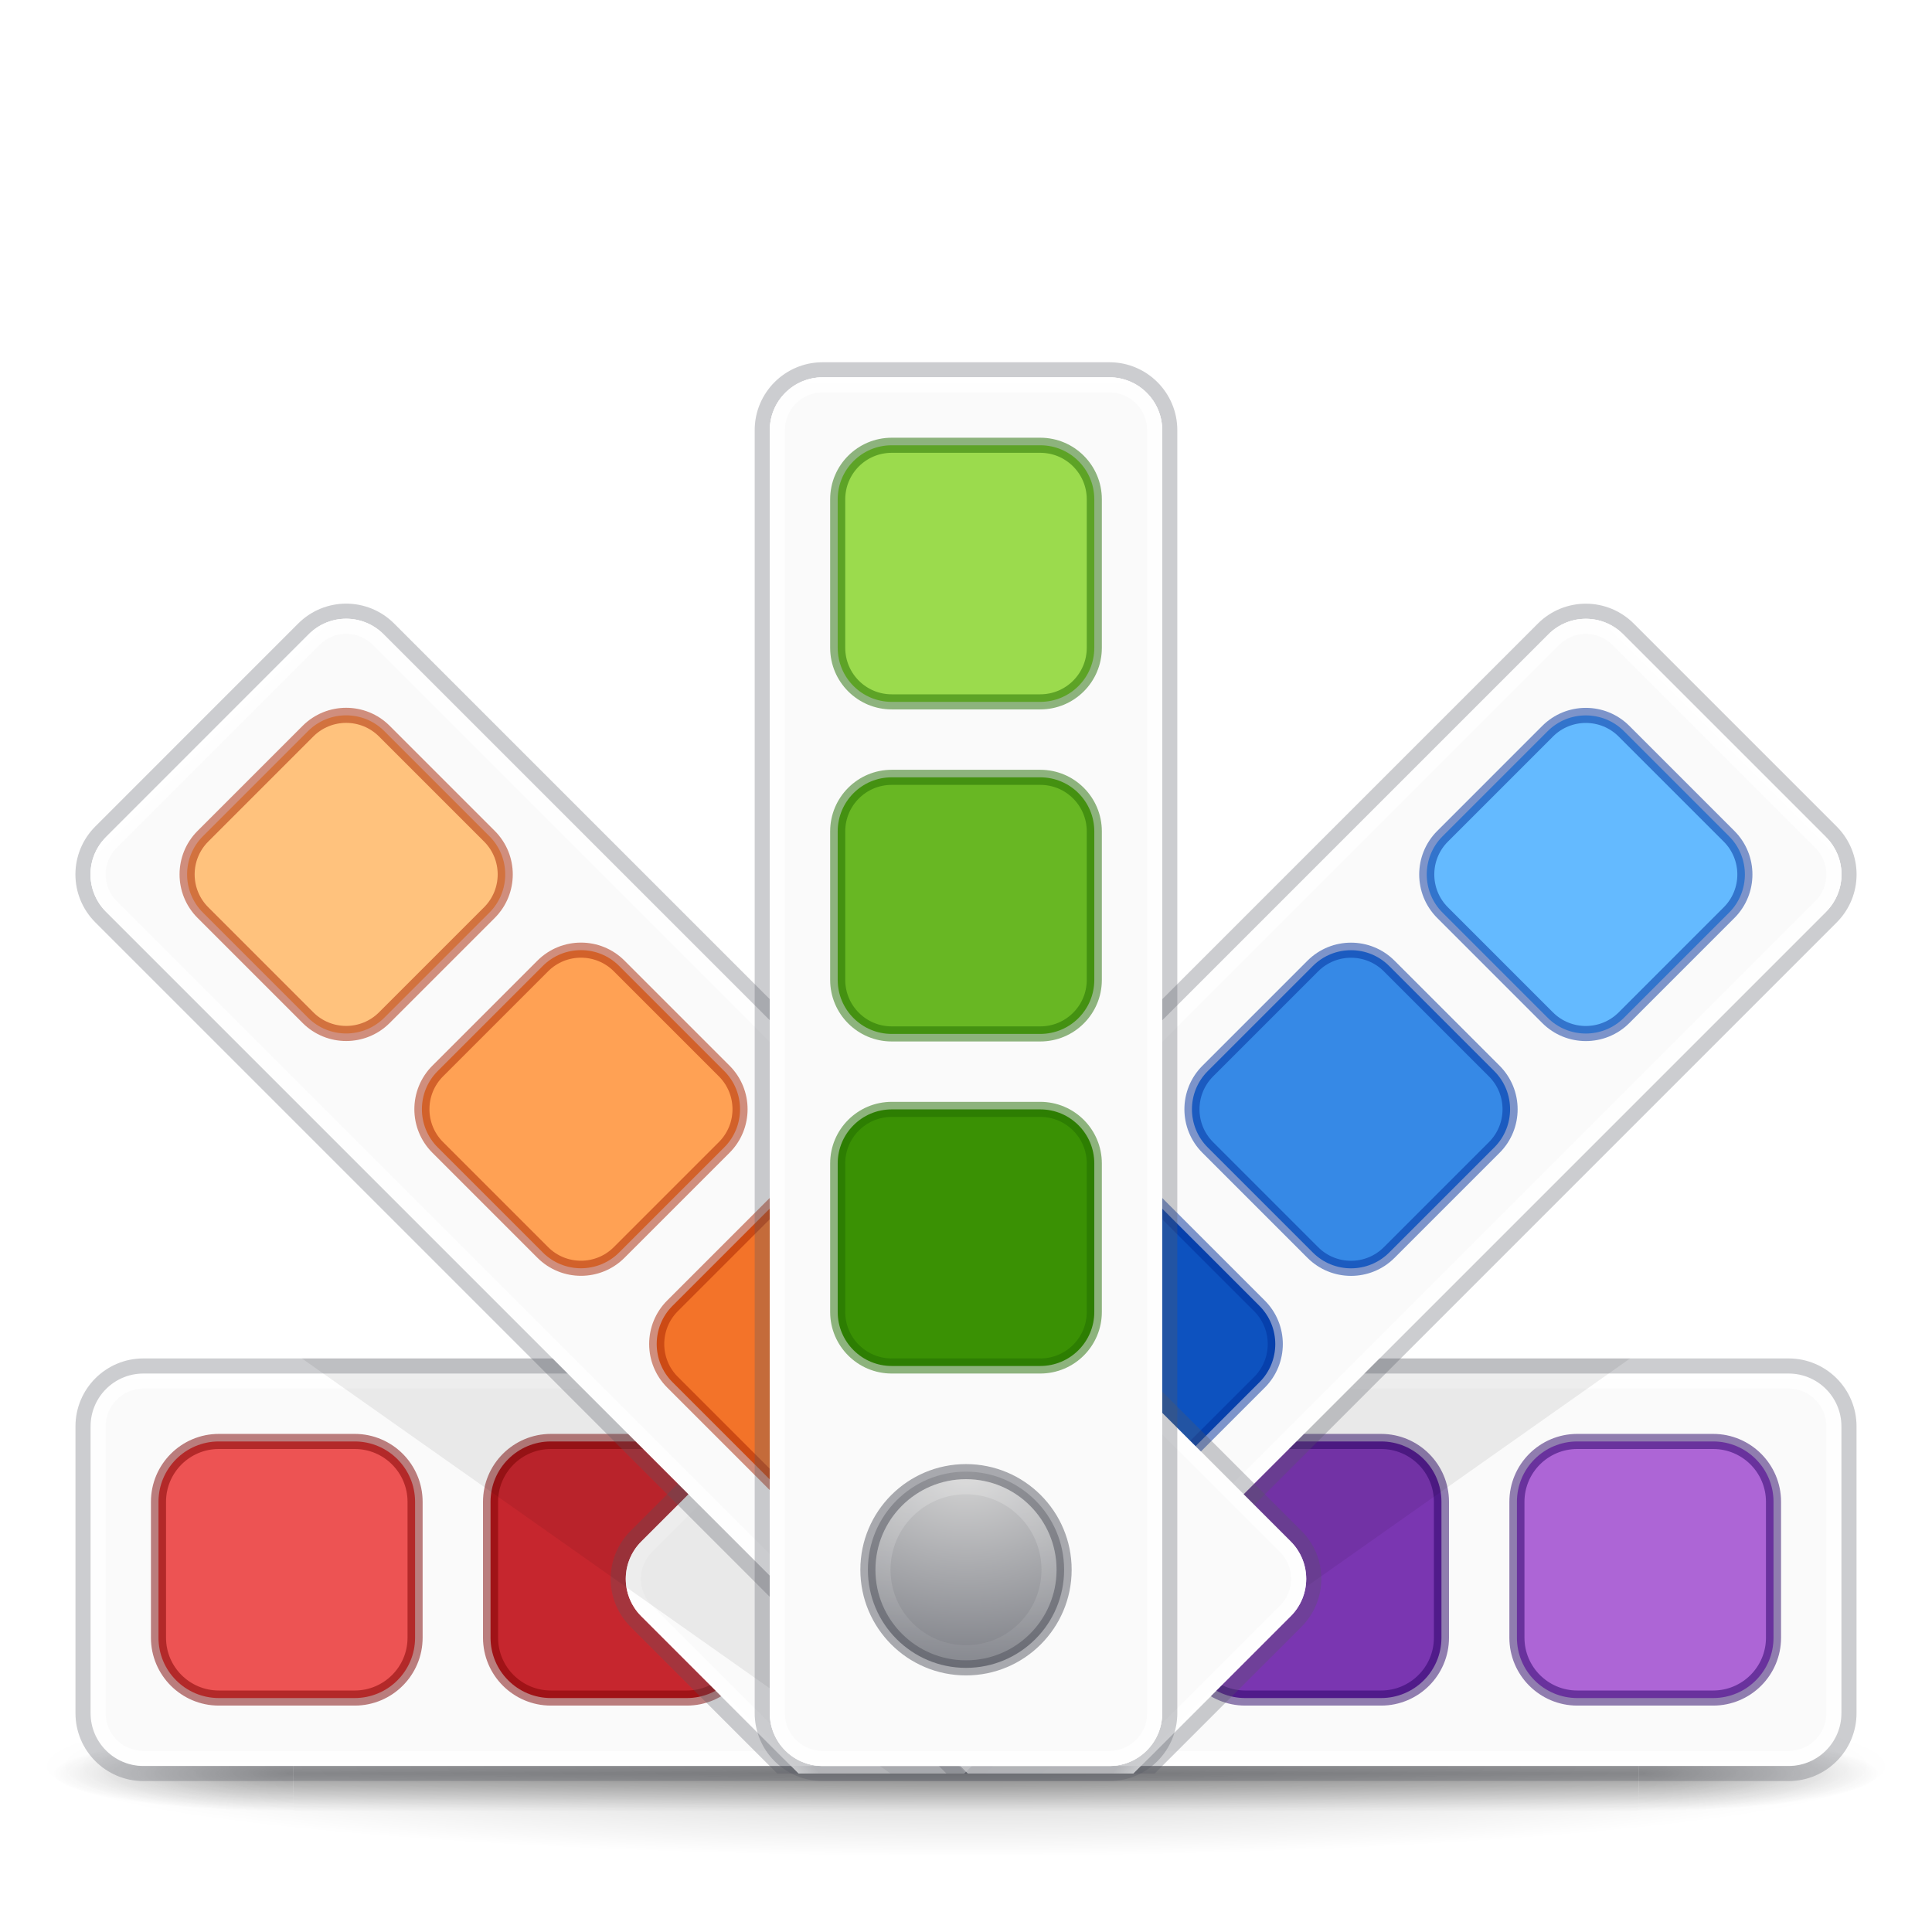
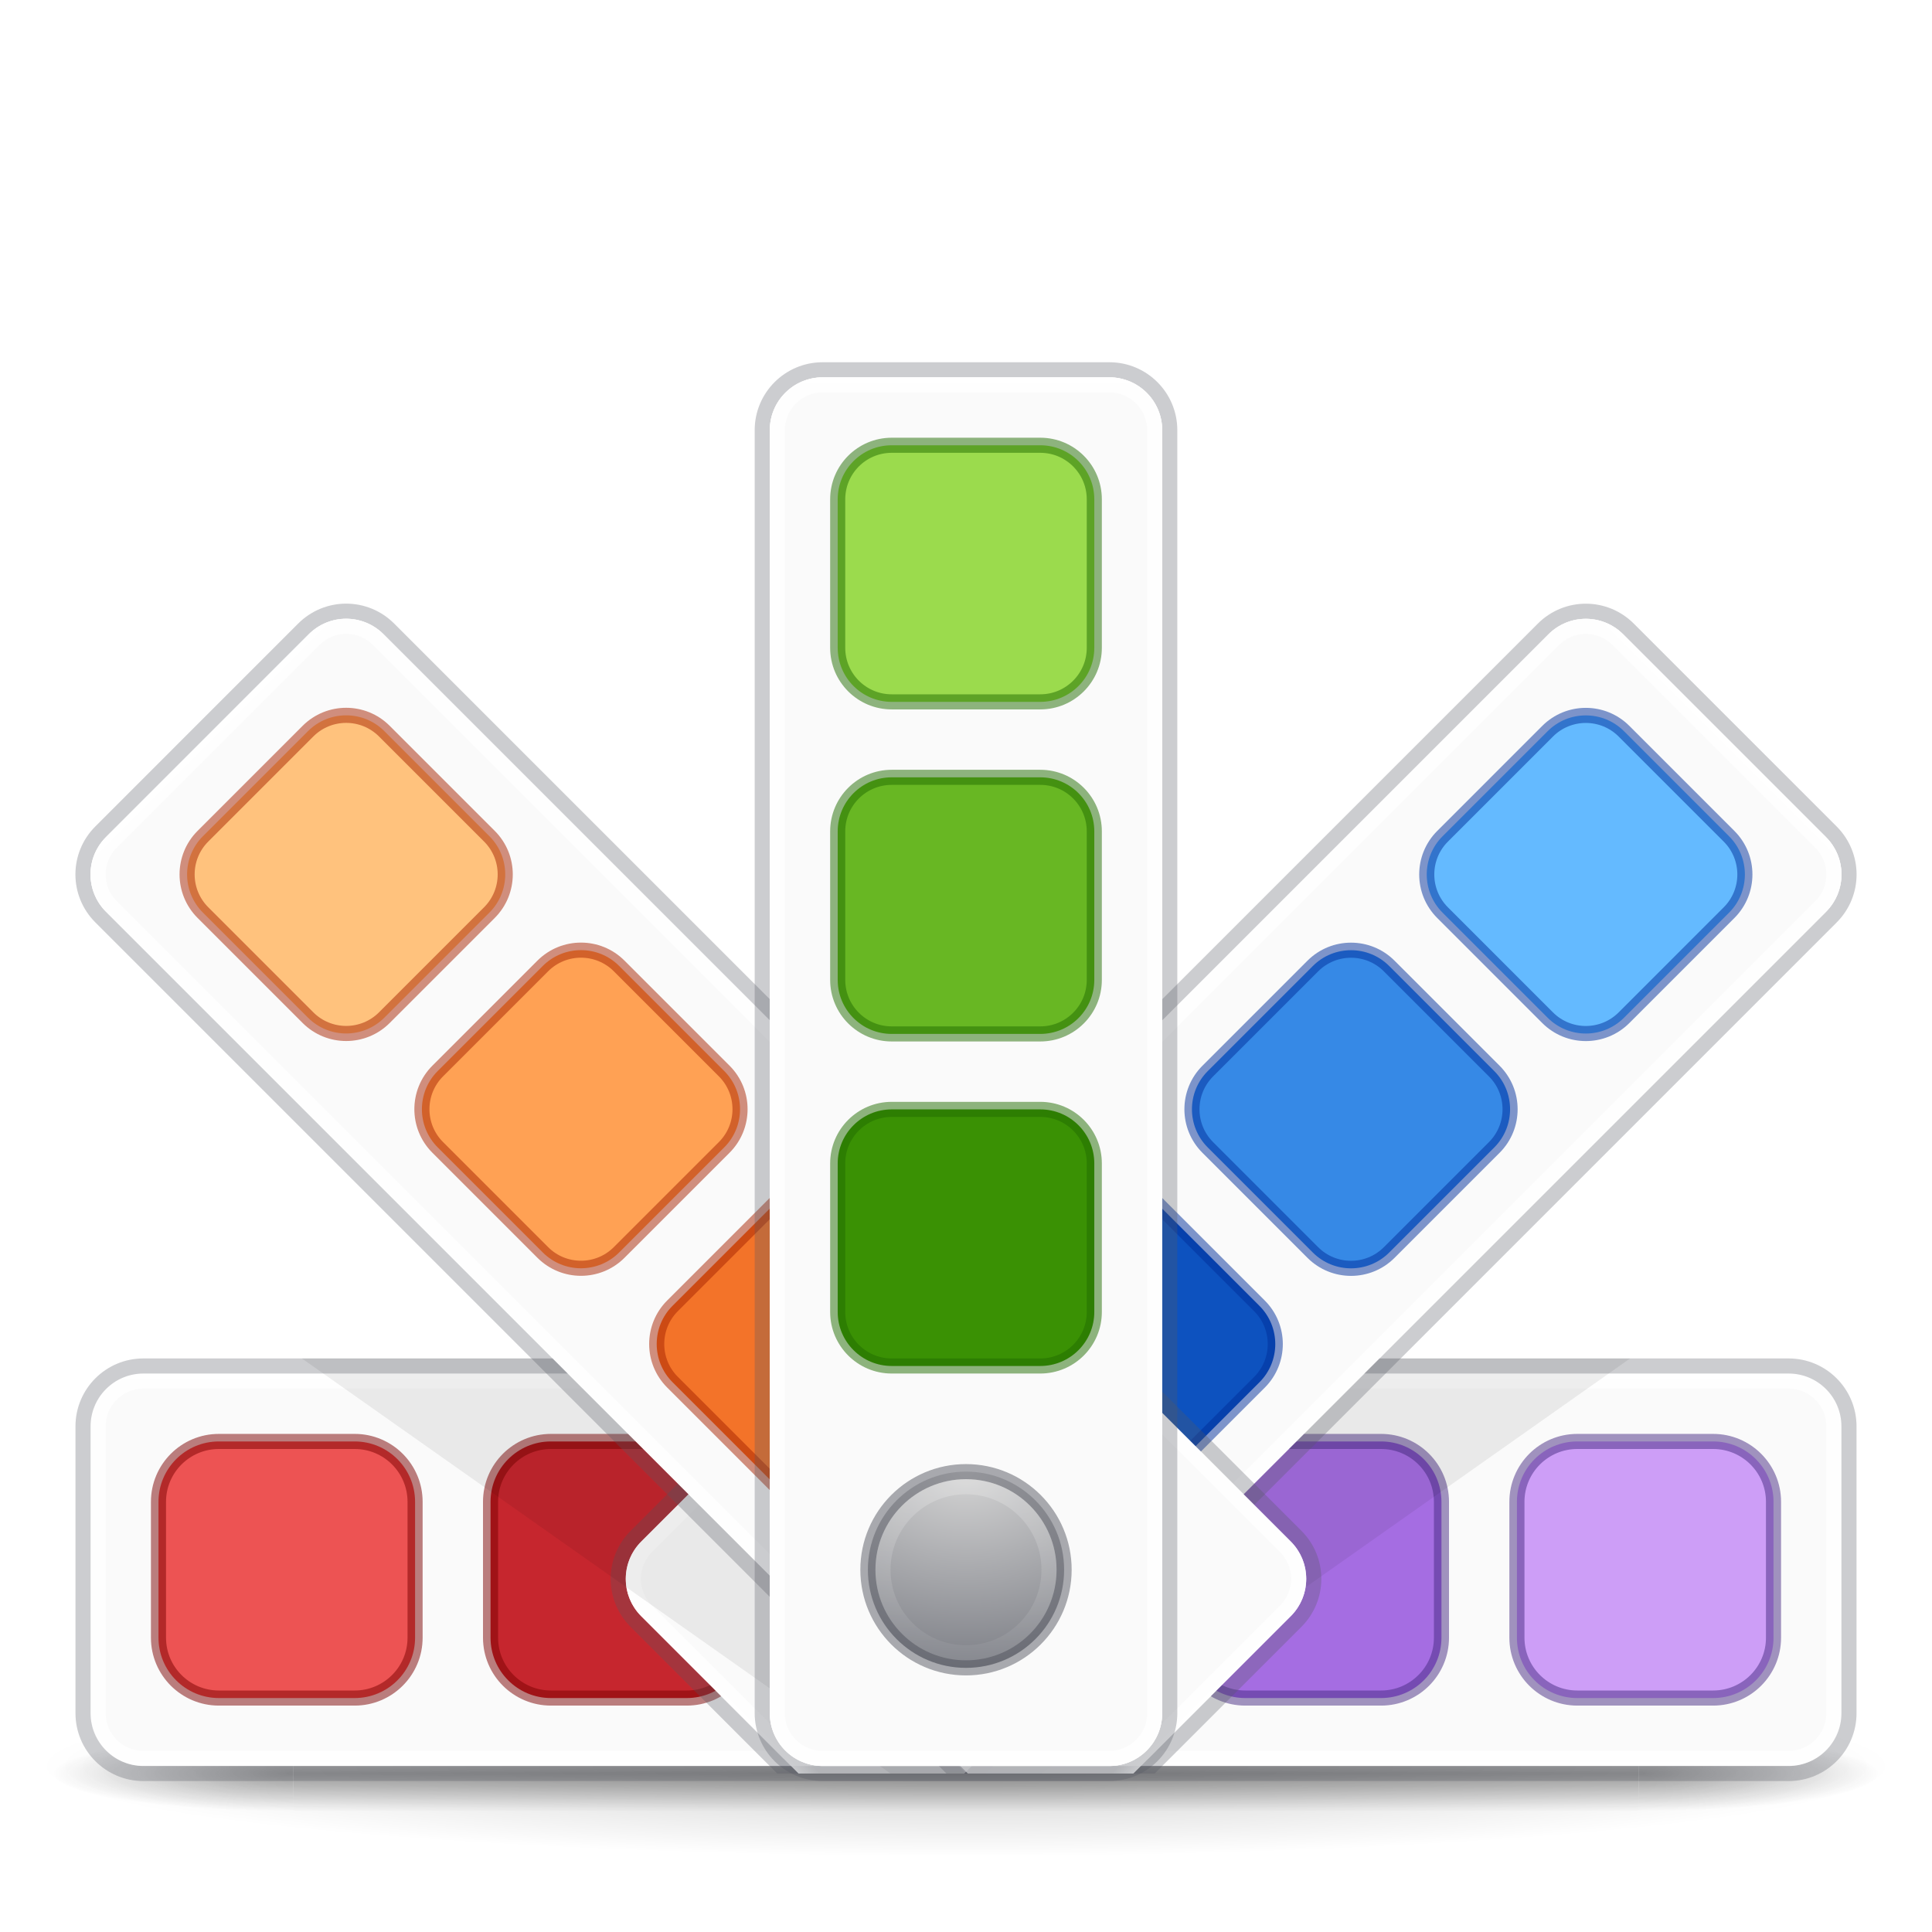
<svg xmlns="http://www.w3.org/2000/svg" xmlns:xlink="http://www.w3.org/1999/xlink" version="1.0" width="128" height="128" id="svg2453">
  <defs id="defs2455">
    <linearGradient id="linearGradient5103">
      <stop style="stop-color:#ffffff;stop-opacity:1;" offset="0" id="stop5095" />
      <stop id="stop5097" offset="0.038" style="stop-color:#ffffff;stop-opacity:0.75" />
      <stop style="stop-color:#ffffff;stop-opacity:0.75" offset="0.962" id="stop5099" />
      <stop style="stop-color:#ffffff;stop-opacity:0.95" offset="1" id="stop5101" />
    </linearGradient>
    <linearGradient id="linearGradient5075">
      <stop style="stop-color:#ffffff;stop-opacity:1;" offset="0" id="stop5067" />
      <stop id="stop5069" offset="0.011" style="stop-color:#ffffff;stop-opacity:0.75" />
      <stop style="stop-color:#ffffff;stop-opacity:0.75" offset="0.989" id="stop5071" />
      <stop style="stop-color:#ffffff;stop-opacity:0.95" offset="1" id="stop5073" />
    </linearGradient>
    <linearGradient id="linearGradient3811">
      <stop offset="0" style="stop-color:#000000;stop-opacity:1" id="stop3813" />
      <stop offset="1" style="stop-color:#000000;stop-opacity:0" id="stop3815" />
    </linearGradient>
    <linearGradient id="linearGradient3702-501-757-0">
      <stop offset="0" style="stop-color:#181818;stop-opacity:0" id="stop2895-0" />
      <stop offset="0.5" style="stop-color:#181818;stop-opacity:1" id="stop2897-2" />
      <stop offset="1" style="stop-color:#181818;stop-opacity:0" id="stop2899-6" />
    </linearGradient>
    <linearGradient gradientUnits="userSpaceOnUse" xlink:href="#linearGradient3702-501-757-0" id="linearGradient4097" y2="39.999" x2="25.058" y1="47.028" x1="25.058" />
    <linearGradient id="linearGradient3688-464-309-8">
      <stop offset="0" style="stop-color:#181818;stop-opacity:1" id="stop2889-9" />
      <stop offset="1" style="stop-color:#181818;stop-opacity:0" id="stop2891-4" />
    </linearGradient>
    <radialGradient gradientTransform="matrix(2.003784,0,0,1.4,-20.01187,-104.4)" gradientUnits="userSpaceOnUse" xlink:href="#linearGradient3688-464-309-8" id="radialGradient4095" fy="43.5" fx="4.993" r="2.5" cy="43.5" cx="4.993" />
    <linearGradient id="linearGradient3688-166-749-5">
      <stop offset="0" style="stop-color:#181818;stop-opacity:1" id="stop2883-0" />
      <stop offset="1" style="stop-color:#181818;stop-opacity:0" id="stop2885-5" />
    </linearGradient>
    <radialGradient gradientTransform="matrix(2.003784,0,0,1.4,27.98813,-17.4)" gradientUnits="userSpaceOnUse" xlink:href="#linearGradient3688-166-749-5" id="radialGradient4093" fy="43.5" fx="4.993" r="2.5" cy="43.5" cx="4.993" />
    <radialGradient xlink:href="#linearGradient3811" id="radialGradient5448" gradientUnits="userSpaceOnUse" gradientTransform="matrix(1.74033,0,0,0.1697883,71.01139,101.1303)" cx="-4.029" cy="93.468" fx="-4.029" fy="93.468" r="35.338" />
    <linearGradient id="linearGradient5022">
      <stop id="stop5018" offset="0" style="stop-color:#d4d4d4;stop-opacity:1" />
      <stop id="stop5020" offset="1" style="stop-color:#7e8087;stop-opacity:1" />
    </linearGradient>
    <linearGradient gradientTransform="matrix(2,0,0,2,5.1723828e-6,6.945752e-5)" gradientUnits="userSpaceOnUse" y2="54.5" x2="32" y1="49.5" x1="32" id="linearGradient4844" xlink:href="#linearGradient4842" />
    <linearGradient id="linearGradient4842">
      <stop id="stop4838" offset="0" style="stop-color:#ffffff;stop-opacity:1;" />
      <stop id="stop4840" offset="1" style="stop-color:#ffffff;stop-opacity:0.3" />
    </linearGradient>
    <linearGradient gradientUnits="userSpaceOnUse" y2="-64" x2="117" y1="-64" x1="25" id="linearGradient5065" xlink:href="#linearGradient5075" />
    <linearGradient gradientUnits="userSpaceOnUse" y2="117" x2="98" y1="91" x1="98" id="linearGradient5093" xlink:href="#linearGradient5103" />
    <linearGradient gradientTransform="rotate(45,-116.717,-21.21996)" y2="-64" x2="117" y1="-64" x1="25" gradientUnits="userSpaceOnUse" id="linearGradient5144" xlink:href="#linearGradient5075" />
    <linearGradient gradientTransform="matrix(-0.7071068,0.7071068,0.7071068,0.7071068,177.1895,76.32027)" y2="-64" x2="117" y1="-64" x1="25" gradientUnits="userSpaceOnUse" id="linearGradient5166" xlink:href="#linearGradient5075" />
    <radialGradient gradientTransform="matrix(-3.5687715e-7,2,-2.846154,-5.0786367e-7,341.5002,-30.49989)" gradientUnits="userSpaceOnUse" r="6.5" fy="97.5" fx="64" cy="97.5" cx="64" id="radialGradient5219" xlink:href="#linearGradient5022" />
  </defs>
  <g id="g4983">
    <g id="g4204">
      <path d="M 125.5,117 A 61.5,6 0 0 1 2.5,117 61.5,6 0 1 1 125.5,117 Z" id="path3041" style="color:#000000;display:inline;overflow:visible;visibility:visible;opacity:0.2;fill:url(#radialGradient5448);fill-opacity:1;fill-rule:nonzero;stroke:none;stroke-width:1;marker:none;enable-background:accumulate" />
      <g transform="matrix(3.024999,0,0,0.5555561,-8.600001,93.88888)" id="g2036" style="display:inline">
        <g transform="matrix(1.052632,0,0,1.285713,-1.263158,-13.42854)" id="g3712" style="opacity:0.4">
          <rect width="5" height="7" x="38" y="40" id="rect2801-5" style="fill:url(#radialGradient4093);fill-opacity:1;stroke:none" />
          <rect width="5" height="7" x="-10" y="-47" transform="scale(-1)" id="rect3696-7" style="fill:url(#radialGradient4095);fill-opacity:1;stroke:none" />
          <rect width="28" height="7" x="10" y="40" id="rect3700-7" style="fill:url(#linearGradient4097);fill-opacity:1;stroke:none" />
        </g>
      </g>
    </g>
    <rect ry="3.5" rx="3.5" y="91" x="6" height="26" width="116" id="rect5083" style="color:#000000;clip-rule:nonzero;display:inline;overflow:visible;visibility:visible;opacity:1;isolation:auto;mix-blend-mode:normal;color-interpolation:sRGB;color-interpolation-filters:linearRGB;solid-color:#000000;solid-opacity:1;fill:#fafafa;fill-opacity:1;fill-rule:nonzero;stroke:none;stroke-width:1;stroke-linecap:butt;stroke-linejoin:miter;stroke-miterlimit:4;stroke-dasharray:none;stroke-dashoffset:0;stroke-opacity:1;marker:none;color-rendering:auto;image-rendering:auto;shape-rendering:auto;text-rendering:auto;enable-background:accumulate" />
-     <rect ry="4" rx="4" y="95.5" x="78.5" height="17" width="17" id="rect5111" style="color:#000000;clip-rule:nonzero;display:inline;overflow:visible;visibility:visible;opacity:1;isolation:auto;mix-blend-mode:normal;color-interpolation:sRGB;color-interpolation-filters:linearRGB;solid-color:#000000;solid-opacity:1;fill:#7a36b1;fill-opacity:1;fill-rule:nonzero;stroke:none;stroke-width:1;stroke-linecap:butt;stroke-linejoin:miter;stroke-miterlimit:4;stroke-dasharray:none;stroke-dashoffset:0;stroke-opacity:1;marker:none;color-rendering:auto;image-rendering:auto;shape-rendering:auto;text-rendering:auto;enable-background:accumulate" />
-     <rect style="color:#000000;clip-rule:nonzero;display:inline;overflow:visible;visibility:visible;opacity:1;isolation:auto;mix-blend-mode:normal;color-interpolation:sRGB;color-interpolation-filters:linearRGB;solid-color:#000000;solid-opacity:1;fill:#ad65d6;fill-opacity:1;fill-rule:nonzero;stroke:none;stroke-width:1;stroke-linecap:butt;stroke-linejoin:miter;stroke-miterlimit:4;stroke-dasharray:none;stroke-dashoffset:0;stroke-opacity:1;marker:none;color-rendering:auto;image-rendering:auto;shape-rendering:auto;text-rendering:auto;enable-background:accumulate" id="rect5109" width="17" height="17" x="100.5" y="95.5" rx="4" ry="4" />
+     <rect ry="4" rx="4" y="95.5" x="78.5" height="17" width="17" id="rect5111" style="color:#000000;clip-rule:nonzero;display:inline;overflow:visible;visibility:visible;opacity:1;isolation:auto;mix-blend-mode:normal;color-interpolation:sRGB;color-interpolation-filters:linearRGB;solid-color:#000000;solid-opacity:1;fill:#a56de2;fill-opacity:1;fill-rule:nonzero;stroke:none;stroke-width:1;stroke-linecap:butt;stroke-linejoin:miter;stroke-miterlimit:4;stroke-dasharray:none;stroke-dashoffset:0;stroke-opacity:1;marker:none;color-rendering:auto;image-rendering:auto;shape-rendering:auto;text-rendering:auto;enable-background:accumulate" />
+     <rect style="color:#000000;clip-rule:nonzero;display:inline;overflow:visible;visibility:visible;opacity:1;isolation:auto;mix-blend-mode:normal;color-interpolation:sRGB;color-interpolation-filters:linearRGB;solid-color:#000000;solid-opacity:1;fill:#cd9ef7;fill-opacity:1;fill-rule:nonzero;stroke:none;stroke-width:1;stroke-linecap:butt;stroke-linejoin:miter;stroke-miterlimit:4;stroke-dasharray:none;stroke-dashoffset:0;stroke-opacity:1;marker:none;color-rendering:auto;image-rendering:auto;shape-rendering:auto;text-rendering:auto;enable-background:accumulate" id="rect5109" width="17" height="17" x="100.5" y="95.5" rx="4" ry="4" />
    <rect ry="4" rx="4" y="95.5" x="32.5" height="17" width="17" id="rect5107" style="color:#000000;clip-rule:nonzero;display:inline;overflow:visible;visibility:visible;opacity:1;isolation:auto;mix-blend-mode:normal;color-interpolation:sRGB;color-interpolation-filters:linearRGB;solid-color:#000000;solid-opacity:1;fill:#c6262e;fill-opacity:1;fill-rule:nonzero;stroke:none;stroke-width:1;stroke-linecap:butt;stroke-linejoin:miter;stroke-miterlimit:4;stroke-dasharray:none;stroke-dashoffset:0;stroke-opacity:1;marker:none;color-rendering:auto;image-rendering:auto;shape-rendering:auto;text-rendering:auto;enable-background:accumulate" />
    <rect ry="3" rx="3" y="91.5" x="6.5" height="25" width="115" id="rect5085" style="color:#000000;clip-rule:nonzero;display:inline;overflow:visible;visibility:visible;opacity:1;isolation:auto;mix-blend-mode:normal;color-interpolation:sRGB;color-interpolation-filters:linearRGB;solid-color:#000000;solid-opacity:1;fill:none;fill-opacity:1;fill-rule:nonzero;stroke:url(#linearGradient5093);stroke-width:1;stroke-linecap:butt;stroke-linejoin:miter;stroke-miterlimit:4;stroke-dasharray:none;stroke-dashoffset:0;stroke-opacity:1;marker:none;color-rendering:auto;image-rendering:auto;shape-rendering:auto;text-rendering:auto;enable-background:accumulate" />
    <rect style="color:#000000;clip-rule:nonzero;display:inline;overflow:visible;visibility:visible;opacity:1;isolation:auto;mix-blend-mode:normal;color-interpolation:sRGB;color-interpolation-filters:linearRGB;solid-color:#000000;solid-opacity:1;fill:#ed5353;fill-opacity:1;fill-rule:nonzero;stroke:none;stroke-width:1;stroke-linecap:butt;stroke-linejoin:miter;stroke-miterlimit:4;stroke-dasharray:none;stroke-dashoffset:0;stroke-opacity:1;marker:none;color-rendering:auto;image-rendering:auto;shape-rendering:auto;text-rendering:auto;enable-background:accumulate" id="rect5105" width="17" height="17" x="10.5" y="95.5" rx="4" ry="4" />
    <rect style="color:#000000;clip-rule:nonzero;display:inline;overflow:visible;visibility:visible;opacity:0.3;isolation:auto;mix-blend-mode:normal;color-interpolation:sRGB;color-interpolation-filters:linearRGB;solid-color:#000000;solid-opacity:1;fill:none;fill-opacity:1;fill-rule:nonzero;stroke:#555761;stroke-width:1;stroke-linecap:butt;stroke-linejoin:miter;stroke-miterlimit:4;stroke-dasharray:none;stroke-dashoffset:0;stroke-opacity:1;marker:none;color-rendering:auto;image-rendering:auto;shape-rendering:auto;text-rendering:auto;enable-background:accumulate" id="rect5015" width="117" height="27" x="5.5" y="90.5" rx="4" ry="4" />
    <rect ry="4" rx="4" y="95.5" x="10.5" height="17" width="17" id="rect5039" style="color:#000000;clip-rule:nonzero;display:inline;overflow:visible;visibility:visible;opacity:0.5;isolation:auto;mix-blend-mode:normal;color-interpolation:sRGB;color-interpolation-filters:linearRGB;solid-color:#000000;solid-opacity:1;fill:none;fill-opacity:1;fill-rule:nonzero;stroke:#7a0000;stroke-width:1;stroke-linecap:butt;stroke-linejoin:miter;stroke-miterlimit:4;stroke-dasharray:none;stroke-dashoffset:0;stroke-opacity:1;marker:none;color-rendering:auto;image-rendering:auto;shape-rendering:auto;text-rendering:auto;enable-background:accumulate" />
    <rect style="color:#000000;clip-rule:nonzero;display:inline;overflow:visible;visibility:visible;opacity:0.5;isolation:auto;mix-blend-mode:normal;color-interpolation:sRGB;color-interpolation-filters:linearRGB;solid-color:#000000;solid-opacity:1;fill:none;fill-opacity:1;fill-rule:nonzero;stroke:#7a0000;stroke-width:1;stroke-linecap:butt;stroke-linejoin:miter;stroke-miterlimit:4;stroke-dasharray:none;stroke-dashoffset:0;stroke-opacity:1;marker:none;color-rendering:auto;image-rendering:auto;shape-rendering:auto;text-rendering:auto;enable-background:accumulate" id="rect5043" width="17" height="17" x="32.5" y="95.5" rx="4" ry="4" />
-     <rect style="color:#000000;clip-rule:nonzero;display:inline;overflow:visible;visibility:visible;opacity:0.5;isolation:auto;mix-blend-mode:normal;color-interpolation:sRGB;color-interpolation-filters:linearRGB;solid-color:#000000;solid-opacity:1;fill:none;fill-opacity:1;fill-rule:nonzero;stroke:#260063;stroke-width:1;stroke-linecap:butt;stroke-linejoin:miter;stroke-miterlimit:4;stroke-dasharray:none;stroke-dashoffset:0;stroke-opacity:1;marker:none;color-rendering:auto;image-rendering:auto;shape-rendering:auto;text-rendering:auto;enable-background:accumulate" id="rect5049" width="17" height="17" x="78.5" y="95.5" rx="4" ry="4" />
+     <rect style="color:#000000;clip-rule:nonzero;display:inline;overflow:visible;visibility:visible;opacity:0.5;isolation:auto;mix-blend-mode:normal;color-interpolation:sRGB;color-interpolation-filters:linearRGB;solid-color:#000000;solid-opacity:1;fill:none;fill-opacity:1;fill-rule:nonzero;stroke:#452981;stroke-width:1;stroke-linecap:butt;stroke-linejoin:miter;stroke-miterlimit:4;stroke-dasharray:none;stroke-dashoffset:0;stroke-opacity:1;marker:none;color-rendering:auto;image-rendering:auto;shape-rendering:auto;text-rendering:auto;enable-background:accumulate" id="rect5049" width="17" height="17" x="78.5" y="95.5" rx="4" ry="4" />
    <path id="path4928" d="m 91,90 h 17 L 69,117.5 h -5 z" style="opacity:0.07;fill:#000000;fill-rule:evenodd;stroke:none;stroke-width:1px;stroke-linecap:butt;stroke-linejoin:miter;stroke-opacity:1" />
    <g transform="matrix(-0.7071068,-0.7071068,-0.7071068,0.7071068,177.1895,76.32027)" id="g5164">
      <path style="color:#000000;clip-rule:nonzero;display:inline;overflow:visible;visibility:visible;opacity:0.3;isolation:auto;mix-blend-mode:normal;color-interpolation:sRGB;color-interpolation-filters:linearRGB;solid-color:#000000;solid-opacity:1;fill:none;fill-opacity:1;fill-rule:nonzero;stroke:#555761;stroke-width:1;stroke-linecap:butt;stroke-linejoin:miter;stroke-miterlimit:4;stroke-dasharray:none;stroke-dashoffset:0;stroke-opacity:1;marker:none;color-rendering:auto;image-rendering:auto;shape-rendering:auto;text-rendering:auto;enable-background:accumulate" d="m 105.064,40.496 c -1.022,0 -2.045,0.392 -2.828,1.176 L 42.133,101.775 c -1.567,1.567 -1.567,4.091 0,5.658 L 51.699,117 H 65.092 L 121.328,60.764 c 1.567,-1.567 1.567,-4.089 0,-5.656 L 107.893,41.672 c -0.783,-0.783 -1.806,-1.176 -2.828,-1.176 z" transform="matrix(-0.7071068,-0.7071068,-0.7071068,0.7071068,179.2585,71.32528)" id="rect5146" />
      <path style="color:#000000;clip-rule:nonzero;display:inline;overflow:visible;visibility:visible;opacity:1;isolation:auto;mix-blend-mode:normal;color-interpolation:sRGB;color-interpolation-filters:linearRGB;solid-color:#000000;solid-opacity:1;fill:#fafafa;fill-opacity:1;fill-rule:nonzero;stroke:none;stroke-width:1;stroke-linecap:butt;stroke-linejoin:miter;stroke-miterlimit:4;stroke-dasharray:none;stroke-dashoffset:0;stroke-opacity:1;marker:none;color-rendering:auto;image-rendering:auto;shape-rendering:auto;text-rendering:auto;enable-background:accumulate" d="m 105.064,40.998 c -0.895,0 -1.789,0.342 -2.475,1.027 L 42.486,102.129 c -1.371,1.371 -1.371,3.58 0,4.951 L 52.406,117 H 64.385 L 120.975,60.41 c 1.371,-1.371 1.371,-3.578 0,-4.949 L 107.539,42.025 c -0.686,-0.686 -1.58,-1.027 -2.475,-1.027 z" transform="matrix(-0.7071068,-0.7071068,-0.7071068,0.7071068,179.2585,71.32528)" id="rect5148" />
      <rect ry="3.579" rx="3.579" y="51.5" x="55.5" height="17" width="17" id="rect5150" style="color:#000000;clip-rule:nonzero;display:inline;overflow:visible;visibility:visible;opacity:1;isolation:auto;mix-blend-mode:normal;color-interpolation:sRGB;color-interpolation-filters:linearRGB;solid-color:#000000;solid-opacity:1;fill:#3689e6;fill-opacity:1;fill-rule:nonzero;stroke:none;stroke-width:1;stroke-linecap:butt;stroke-linejoin:miter;stroke-miterlimit:4;stroke-dasharray:none;stroke-dashoffset:0;stroke-opacity:1;marker:none;color-rendering:auto;image-rendering:auto;shape-rendering:auto;text-rendering:auto;enable-background:accumulate" />
      <rect style="color:#000000;clip-rule:nonzero;display:inline;overflow:visible;visibility:visible;opacity:1;isolation:auto;mix-blend-mode:normal;color-interpolation:sRGB;color-interpolation-filters:linearRGB;solid-color:#000000;solid-opacity:1;fill:#64baff;fill-opacity:1;fill-rule:nonzero;stroke:none;stroke-width:1;stroke-linecap:butt;stroke-linejoin:miter;stroke-miterlimit:4;stroke-dasharray:none;stroke-dashoffset:0;stroke-opacity:1;marker:none;color-rendering:auto;image-rendering:auto;shape-rendering:auto;text-rendering:auto;enable-background:accumulate" id="rect5152" width="17" height="17" x="55.5" y="29.5" rx="3.579" ry="3.579" />
      <rect ry="3.579" rx="3.579" y="29.5" x="55.5" height="17" width="17" id="rect5154" style="color:#000000;clip-rule:nonzero;display:inline;overflow:visible;visibility:visible;opacity:0.5;isolation:auto;mix-blend-mode:normal;color-interpolation:sRGB;color-interpolation-filters:linearRGB;solid-color:#000000;solid-opacity:1;fill:none;fill-opacity:1;fill-rule:nonzero;stroke:#002e99;stroke-width:1;stroke-linecap:butt;stroke-linejoin:miter;stroke-miterlimit:4;stroke-dasharray:none;stroke-dashoffset:0;stroke-opacity:1;marker:none;color-rendering:auto;image-rendering:auto;shape-rendering:auto;text-rendering:auto;enable-background:accumulate" />
      <rect style="color:#000000;clip-rule:nonzero;display:inline;overflow:visible;visibility:visible;opacity:0.5;isolation:auto;mix-blend-mode:normal;color-interpolation:sRGB;color-interpolation-filters:linearRGB;solid-color:#000000;solid-opacity:1;fill:none;fill-opacity:1;fill-rule:nonzero;stroke:#002e99;stroke-width:1;stroke-linecap:butt;stroke-linejoin:miter;stroke-miterlimit:4;stroke-dasharray:none;stroke-dashoffset:0;stroke-opacity:1;marker:none;color-rendering:auto;image-rendering:auto;shape-rendering:auto;text-rendering:auto;enable-background:accumulate" id="rect5156" width="17" height="17" x="55.5" y="51.5" rx="3.579" ry="3.579" />
      <rect style="color:#000000;clip-rule:nonzero;display:inline;overflow:visible;visibility:visible;opacity:1;isolation:auto;mix-blend-mode:normal;color-interpolation:sRGB;color-interpolation-filters:linearRGB;solid-color:#000000;solid-opacity:1;fill:#0d52bf;fill-opacity:1;fill-rule:nonzero;stroke:none;stroke-width:1;stroke-linecap:butt;stroke-linejoin:miter;stroke-miterlimit:4;stroke-dasharray:none;stroke-dashoffset:0;stroke-opacity:1;marker:none;color-rendering:auto;image-rendering:auto;shape-rendering:auto;text-rendering:auto;enable-background:accumulate" id="rect5158" width="17" height="17" x="55.5" y="73.5" rx="3.579" ry="3.579" />
      <rect ry="3.579" rx="3.579" y="73.5" x="55.5" height="17" width="17" id="rect5160" style="color:#000000;clip-rule:nonzero;display:inline;overflow:visible;visibility:visible;opacity:0.5;isolation:auto;mix-blend-mode:normal;color-interpolation:sRGB;color-interpolation-filters:linearRGB;solid-color:#000000;solid-opacity:1;fill:none;fill-opacity:1;fill-rule:nonzero;stroke:#002e99;stroke-width:1;stroke-linecap:butt;stroke-linejoin:miter;stroke-miterlimit:4;stroke-dasharray:none;stroke-dashoffset:0;stroke-opacity:1;marker:none;color-rendering:auto;image-rendering:auto;shape-rendering:auto;text-rendering:auto;enable-background:accumulate" />
      <path style="color:#000000;clip-rule:nonzero;display:inline;overflow:visible;visibility:visible;opacity:1;isolation:auto;mix-blend-mode:normal;color-interpolation:sRGB;color-interpolation-filters:linearRGB;solid-color:#000000;solid-opacity:1;fill:none;fill-opacity:1;fill-rule:nonzero;stroke:url(#linearGradient5166);stroke-width:1;stroke-linecap:butt;stroke-linejoin:miter;stroke-miterlimit:4;stroke-dasharray:none;stroke-dashoffset:0;stroke-opacity:1;marker:none;color-rendering:auto;image-rendering:auto;shape-rendering:auto;text-rendering:auto;enable-background:accumulate" d="m 105.064,41.498 c -0.767,0 -1.533,0.293 -2.121,0.881 L 42.84,102.482 c -1.175,1.175 -1.175,3.069 0,4.244 L 53.113,117 H 63.678 L 120.621,60.057 c 1.175,-1.175 1.175,-3.067 0,-4.242 L 107.186,42.379 c -0.588,-0.588 -1.354,-0.881 -2.121,-0.881 z" transform="matrix(-0.7071068,-0.7071068,-0.7071068,0.7071068,179.2585,71.32528)" id="rect5162" />
    </g>
    <path style="fill:#000000;fill-rule:evenodd;stroke:none;stroke-width:1px;stroke-linecap:butt;stroke-linejoin:miter;stroke-opacity:1;opacity:0.07" d="M 37,90 H 20 l 39,27.5 h 5 z" id="path4875" />
    <g id="g5142" transform="rotate(-45,67.52662,97.53617)">
      <path style="color:#000000;clip-rule:nonzero;display:inline;overflow:visible;visibility:visible;opacity:0.3;isolation:auto;mix-blend-mode:normal;color-interpolation:sRGB;color-interpolation-filters:linearRGB;solid-color:#000000;solid-opacity:1;fill:none;fill-opacity:1;fill-rule:nonzero;stroke:#555761;stroke-width:1;stroke-linecap:butt;stroke-linejoin:miter;stroke-miterlimit:4;stroke-dasharray:none;stroke-dashoffset:0;stroke-opacity:1;marker:none;color-rendering:auto;image-rendering:auto;shape-rendering:auto;text-rendering:auto;enable-background:accumulate" d="m 22.934,40.492 c -1.022,0 -2.045,0.392 -2.828,1.176 L 6.672,55.104 c -1.567,1.567 -1.567,4.089 0,5.656 L 62.912,117 h 13.383 l 9.572,-9.57 c 1.567,-1.567 1.567,-4.091 0,-5.658 L 25.764,41.668 C 24.98,40.884 23.956,40.492 22.934,40.492 Z" transform="rotate(45,67.52662,97.53617)" id="rect5124" />
      <path style="color:#000000;clip-rule:nonzero;display:inline;overflow:visible;visibility:visible;opacity:1;isolation:auto;mix-blend-mode:normal;color-interpolation:sRGB;color-interpolation-filters:linearRGB;solid-color:#000000;solid-opacity:1;fill:#fafafa;fill-opacity:1;fill-rule:nonzero;stroke:none;stroke-width:1;stroke-linecap:butt;stroke-linejoin:miter;stroke-miterlimit:4;stroke-dasharray:none;stroke-dashoffset:0;stroke-opacity:1;marker:none;color-rendering:auto;image-rendering:auto;shape-rendering:auto;text-rendering:auto;enable-background:accumulate" d="m 22.934,40.994 c -0.895,0 -1.789,0.342 -2.475,1.027 L 7.025,55.457 c -1.371,1.371 -1.371,3.578 0,4.949 L 63.619,117 h 11.969 l 9.926,-9.924 c 1.371,-1.371 1.371,-3.58 0,-4.951 L 25.41,42.021 c -0.686,-0.686 -1.582,-1.027 -2.477,-1.027 z" transform="rotate(45,67.52662,97.53617)" id="rect5126" />
      <rect style="color:#000000;clip-rule:nonzero;display:inline;overflow:visible;visibility:visible;opacity:1;isolation:auto;mix-blend-mode:normal;color-interpolation:sRGB;color-interpolation-filters:linearRGB;solid-color:#000000;solid-opacity:1;fill:#ffa154;fill-opacity:1;fill-rule:nonzero;stroke:none;stroke-width:1;stroke-linecap:butt;stroke-linejoin:miter;stroke-miterlimit:4;stroke-dasharray:none;stroke-dashoffset:0;stroke-opacity:1;marker:none;color-rendering:auto;image-rendering:auto;shape-rendering:auto;text-rendering:auto;enable-background:accumulate" id="rect5128" width="17" height="17" x="55.5" y="51.5" rx="3.579" ry="3.579" />
      <rect ry="3.579" rx="3.579" y="29.5" x="55.5" height="17" width="17" id="rect5130" style="color:#000000;clip-rule:nonzero;display:inline;overflow:visible;visibility:visible;opacity:1;isolation:auto;mix-blend-mode:normal;color-interpolation:sRGB;color-interpolation-filters:linearRGB;solid-color:#000000;solid-opacity:1;fill:#ffc27d;fill-opacity:1;fill-rule:nonzero;stroke:none;stroke-width:1;stroke-linecap:butt;stroke-linejoin:miter;stroke-miterlimit:4;stroke-dasharray:none;stroke-dashoffset:0;stroke-opacity:1;marker:none;color-rendering:auto;image-rendering:auto;shape-rendering:auto;text-rendering:auto;enable-background:accumulate" />
      <rect style="color:#000000;clip-rule:nonzero;display:inline;overflow:visible;visibility:visible;opacity:0.5;isolation:auto;mix-blend-mode:normal;color-interpolation:sRGB;color-interpolation-filters:linearRGB;solid-color:#000000;solid-opacity:1;fill:none;fill-opacity:1;fill-rule:nonzero;stroke:#a62100;stroke-width:1;stroke-linecap:butt;stroke-linejoin:miter;stroke-miterlimit:4;stroke-dasharray:none;stroke-dashoffset:0;stroke-opacity:1;marker:none;color-rendering:auto;image-rendering:auto;shape-rendering:auto;text-rendering:auto;enable-background:accumulate" id="rect5132" width="17" height="17" x="55.5" y="29.5" rx="3.579" ry="3.579" />
      <rect ry="3.579" rx="3.579" y="51.5" x="55.5" height="17" width="17" id="rect5134" style="color:#000000;clip-rule:nonzero;display:inline;overflow:visible;visibility:visible;opacity:0.5;isolation:auto;mix-blend-mode:normal;color-interpolation:sRGB;color-interpolation-filters:linearRGB;solid-color:#000000;solid-opacity:1;fill:none;fill-opacity:1;fill-rule:nonzero;stroke:#a62100;stroke-width:1;stroke-linecap:butt;stroke-linejoin:miter;stroke-miterlimit:4;stroke-dasharray:none;stroke-dashoffset:0;stroke-opacity:1;marker:none;color-rendering:auto;image-rendering:auto;shape-rendering:auto;text-rendering:auto;enable-background:accumulate" />
      <rect ry="3.579" rx="3.579" y="73.5" x="55.5" height="17" width="17" id="rect5136" style="color:#000000;clip-rule:nonzero;display:inline;overflow:visible;visibility:visible;opacity:1;isolation:auto;mix-blend-mode:normal;color-interpolation:sRGB;color-interpolation-filters:linearRGB;solid-color:#000000;solid-opacity:1;fill:#f37329;fill-opacity:1;fill-rule:nonzero;stroke:none;stroke-width:1;stroke-linecap:butt;stroke-linejoin:miter;stroke-miterlimit:4;stroke-dasharray:none;stroke-dashoffset:0;stroke-opacity:1;marker:none;color-rendering:auto;image-rendering:auto;shape-rendering:auto;text-rendering:auto;enable-background:accumulate" />
      <rect style="color:#000000;clip-rule:nonzero;display:inline;overflow:visible;visibility:visible;opacity:0.5;isolation:auto;mix-blend-mode:normal;color-interpolation:sRGB;color-interpolation-filters:linearRGB;solid-color:#000000;solid-opacity:1;fill:none;fill-opacity:1;fill-rule:nonzero;stroke:#a62100;stroke-width:1;stroke-linecap:butt;stroke-linejoin:miter;stroke-miterlimit:4;stroke-dasharray:none;stroke-dashoffset:0;stroke-opacity:1;marker:none;color-rendering:auto;image-rendering:auto;shape-rendering:auto;text-rendering:auto;enable-background:accumulate" id="rect5138" width="17" height="17" x="55.5" y="73.5" rx="3.579" ry="3.579" />
      <path style="color:#000000;clip-rule:nonzero;display:inline;overflow:visible;visibility:visible;opacity:1;isolation:auto;mix-blend-mode:normal;color-interpolation:sRGB;color-interpolation-filters:linearRGB;solid-color:#000000;solid-opacity:1;fill:none;fill-opacity:1;fill-rule:nonzero;stroke:url(#linearGradient5144);stroke-width:1;stroke-linecap:butt;stroke-linejoin:miter;stroke-miterlimit:4;stroke-dasharray:none;stroke-dashoffset:0;stroke-opacity:1;marker:none;color-rendering:auto;image-rendering:auto;shape-rendering:auto;text-rendering:auto;enable-background:accumulate" d="m 22.934,41.494 c -0.767,0 -1.533,0.293 -2.121,0.881 L 7.379,55.811 c -1.175,1.175 -1.175,3.067 0,4.242 L 64.326,117 h 10.555 l 10.279,-10.277 c 1.175,-1.175 1.175,-3.069 0,-4.244 L 25.057,42.375 c -0.588,-0.588 -1.356,-0.881 -2.123,-0.881 z" transform="rotate(45,67.52662,97.53617)" id="rect5140" />
    </g>
-     <rect ry="4" rx="4" y="95.5" x="100.5" height="17" width="17" id="rect5051" style="color:#000000;clip-rule:nonzero;display:inline;overflow:visible;visibility:visible;opacity:0.5;isolation:auto;mix-blend-mode:normal;color-interpolation:sRGB;color-interpolation-filters:linearRGB;solid-color:#000000;solid-opacity:1;fill:none;fill-opacity:1;fill-rule:nonzero;stroke:#260063;stroke-width:1;stroke-linecap:butt;stroke-linejoin:miter;stroke-miterlimit:4;stroke-dasharray:none;stroke-dashoffset:0;stroke-opacity:1;marker:none;color-rendering:auto;image-rendering:auto;shape-rendering:auto;text-rendering:auto;enable-background:accumulate" />
+     <rect ry="4" rx="4" y="95.5" x="100.5" height="17" width="17" id="rect5051" style="color:#000000;clip-rule:nonzero;display:inline;overflow:visible;visibility:visible;opacity:0.5;isolation:auto;mix-blend-mode:normal;color-interpolation:sRGB;color-interpolation-filters:linearRGB;solid-color:#000000;solid-opacity:1;fill:none;fill-opacity:1;fill-rule:nonzero;stroke:#452981;stroke-width:1;stroke-linecap:butt;stroke-linejoin:miter;stroke-miterlimit:4;stroke-dasharray:none;stroke-dashoffset:0;stroke-opacity:1;marker:none;color-rendering:auto;image-rendering:auto;shape-rendering:auto;text-rendering:auto;enable-background:accumulate" />
    <g id="g5122">
      <rect transform="rotate(90)" style="color:#000000;clip-rule:nonzero;display:inline;overflow:visible;visibility:visible;opacity:0.3;isolation:auto;mix-blend-mode:normal;color-interpolation:sRGB;color-interpolation-filters:linearRGB;solid-color:#000000;solid-opacity:1;fill:none;fill-opacity:1;fill-rule:nonzero;stroke:#555761;stroke-width:1;stroke-linecap:butt;stroke-linejoin:miter;stroke-miterlimit:4;stroke-dasharray:none;stroke-dashoffset:0;stroke-opacity:1;marker:none;color-rendering:auto;image-rendering:auto;shape-rendering:auto;text-rendering:auto;enable-background:accumulate" id="rect5019" width="93" height="27" x="24.5" y="-77.5" rx="4" ry="4" />
      <rect ry="3.5" rx="3.5" y="-77" x="25" height="26" width="92" id="rect5055" style="color:#000000;clip-rule:nonzero;display:inline;overflow:visible;visibility:visible;opacity:1;isolation:auto;mix-blend-mode:normal;color-interpolation:sRGB;color-interpolation-filters:linearRGB;solid-color:#000000;solid-opacity:1;fill:#fafafa;fill-opacity:1;fill-rule:nonzero;stroke:none;stroke-width:1;stroke-linecap:butt;stroke-linejoin:miter;stroke-miterlimit:4;stroke-dasharray:none;stroke-dashoffset:0;stroke-opacity:1;marker:none;color-rendering:auto;image-rendering:auto;shape-rendering:auto;text-rendering:auto;enable-background:accumulate" transform="rotate(90)" />
      <rect ry="3.579" rx="3.579" y="51.5" x="55.5" height="17" width="17" id="rect5079" style="color:#000000;clip-rule:nonzero;display:inline;overflow:visible;visibility:visible;opacity:1;isolation:auto;mix-blend-mode:normal;color-interpolation:sRGB;color-interpolation-filters:linearRGB;solid-color:#000000;solid-opacity:1;fill:#68b723;fill-opacity:1;fill-rule:nonzero;stroke:none;stroke-width:1;stroke-linecap:butt;stroke-linejoin:miter;stroke-miterlimit:4;stroke-dasharray:none;stroke-dashoffset:0;stroke-opacity:1;marker:none;color-rendering:auto;image-rendering:auto;shape-rendering:auto;text-rendering:auto;enable-background:accumulate" />
      <rect style="color:#000000;clip-rule:nonzero;display:inline;overflow:visible;visibility:visible;opacity:1;isolation:auto;mix-blend-mode:normal;color-interpolation:sRGB;color-interpolation-filters:linearRGB;solid-color:#000000;solid-opacity:1;fill:#9bdb4d;fill-opacity:1;fill-rule:nonzero;stroke:none;stroke-width:1;stroke-linecap:butt;stroke-linejoin:miter;stroke-miterlimit:4;stroke-dasharray:none;stroke-dashoffset:0;stroke-opacity:1;marker:none;color-rendering:auto;image-rendering:auto;shape-rendering:auto;text-rendering:auto;enable-background:accumulate" id="rect5077" width="17" height="17" x="55.5" y="29.5" rx="3.579" ry="3.579" />
      <rect ry="3.579" rx="3.579" y="29.5" x="55.5" height="17" width="17" id="rect5033" style="color:#000000;clip-rule:nonzero;display:inline;overflow:visible;visibility:visible;opacity:0.5;isolation:auto;mix-blend-mode:normal;color-interpolation:sRGB;color-interpolation-filters:linearRGB;solid-color:#000000;solid-opacity:1;fill:none;fill-opacity:1;fill-rule:nonzero;stroke:#206b00;stroke-width:1;stroke-linecap:butt;stroke-linejoin:miter;stroke-miterlimit:4;stroke-dasharray:none;stroke-dashoffset:0;stroke-opacity:1;marker:none;color-rendering:auto;image-rendering:auto;shape-rendering:auto;text-rendering:auto;enable-background:accumulate" />
      <rect style="color:#000000;clip-rule:nonzero;display:inline;overflow:visible;visibility:visible;opacity:0.5;isolation:auto;mix-blend-mode:normal;color-interpolation:sRGB;color-interpolation-filters:linearRGB;solid-color:#000000;solid-opacity:1;fill:none;fill-opacity:1;fill-rule:nonzero;stroke:#206b00;stroke-width:1;stroke-linecap:butt;stroke-linejoin:miter;stroke-miterlimit:4;stroke-dasharray:none;stroke-dashoffset:0;stroke-opacity:1;marker:none;color-rendering:auto;image-rendering:auto;shape-rendering:auto;text-rendering:auto;enable-background:accumulate" id="rect5045" width="17" height="17" x="55.5" y="51.5" rx="3.579" ry="3.579" />
      <rect style="color:#000000;clip-rule:nonzero;display:inline;overflow:visible;visibility:visible;opacity:1;isolation:auto;mix-blend-mode:normal;color-interpolation:sRGB;color-interpolation-filters:linearRGB;solid-color:#000000;solid-opacity:1;fill:#3a9104;fill-opacity:1;fill-rule:nonzero;stroke:none;stroke-width:1;stroke-linecap:butt;stroke-linejoin:miter;stroke-miterlimit:4;stroke-dasharray:none;stroke-dashoffset:0;stroke-opacity:1;marker:none;color-rendering:auto;image-rendering:auto;shape-rendering:auto;text-rendering:auto;enable-background:accumulate" id="rect5081" width="17" height="17" x="55.5" y="73.5" rx="3.579" ry="3.579" />
      <rect ry="3.579" rx="3.579" y="73.5" x="55.5" height="17" width="17" id="rect5047" style="color:#000000;clip-rule:nonzero;display:inline;overflow:visible;visibility:visible;opacity:0.5;isolation:auto;mix-blend-mode:normal;color-interpolation:sRGB;color-interpolation-filters:linearRGB;solid-color:#000000;solid-opacity:1;fill:none;fill-opacity:1;fill-rule:nonzero;stroke:#206b00;stroke-width:1;stroke-linecap:butt;stroke-linejoin:miter;stroke-miterlimit:4;stroke-dasharray:none;stroke-dashoffset:0;stroke-opacity:1;marker:none;color-rendering:auto;image-rendering:auto;shape-rendering:auto;text-rendering:auto;enable-background:accumulate" />
      <rect ry="3" rx="3" y="-76.5" x="25.5" height="25" width="91" id="rect5057" style="color:#000000;clip-rule:nonzero;display:inline;overflow:visible;visibility:visible;opacity:1;isolation:auto;mix-blend-mode:normal;color-interpolation:sRGB;color-interpolation-filters:linearRGB;solid-color:#000000;solid-opacity:1;fill:none;fill-opacity:1;fill-rule:nonzero;stroke:url(#linearGradient5065);stroke-width:1;stroke-linecap:butt;stroke-linejoin:miter;stroke-miterlimit:4;stroke-dasharray:none;stroke-dashoffset:0;stroke-opacity:1;marker:none;color-rendering:auto;image-rendering:auto;shape-rendering:auto;text-rendering:auto;enable-background:accumulate" transform="rotate(90)" />
    </g>
    <circle r="6.5" cy="104" cx="64" id="circle5203" style="color:#000000;clip-rule:nonzero;display:inline;overflow:visible;visibility:visible;opacity:1;isolation:auto;mix-blend-mode:normal;color-interpolation:sRGB;color-interpolation-filters:linearRGB;solid-color:#000000;solid-opacity:1;fill:url(#radialGradient5219);fill-opacity:1;fill-rule:nonzero;stroke:none;stroke-width:1;stroke-linecap:butt;stroke-linejoin:miter;stroke-miterlimit:4;stroke-dasharray:none;stroke-dashoffset:0;stroke-opacity:1;marker:none;color-rendering:auto;image-rendering:auto;shape-rendering:auto;text-rendering:auto;enable-background:accumulate" />
    <circle style="color:#000000;clip-rule:nonzero;display:inline;overflow:visible;visibility:visible;opacity:0.5;isolation:auto;mix-blend-mode:normal;color-interpolation:sRGB;color-interpolation-filters:linearRGB;solid-color:#000000;solid-opacity:1;fill:none;fill-opacity:1;fill-rule:nonzero;stroke:#555761;stroke-width:1;stroke-linecap:butt;stroke-linejoin:miter;stroke-miterlimit:4;stroke-dasharray:none;stroke-dashoffset:0;stroke-opacity:1;marker:none;color-rendering:auto;image-rendering:auto;shape-rendering:auto;text-rendering:auto;enable-background:accumulate" id="path5053" cx="64" cy="104" r="6.5" />
    <circle r="5.5" cy="104" cx="64" id="circle5016" style="color:#000000;clip-rule:nonzero;display:inline;overflow:visible;visibility:visible;opacity:0.2;isolation:auto;mix-blend-mode:normal;color-interpolation:sRGB;color-interpolation-filters:linearRGB;solid-color:#000000;solid-opacity:1;fill:none;fill-opacity:1;fill-rule:nonzero;stroke:url(#linearGradient4844);stroke-width:1;stroke-linecap:butt;stroke-linejoin:miter;stroke-miterlimit:4;stroke-dasharray:none;stroke-dashoffset:0;stroke-opacity:1;marker:none;color-rendering:auto;image-rendering:auto;shape-rendering:auto;text-rendering:auto;enable-background:accumulate" />
  </g>
</svg>
